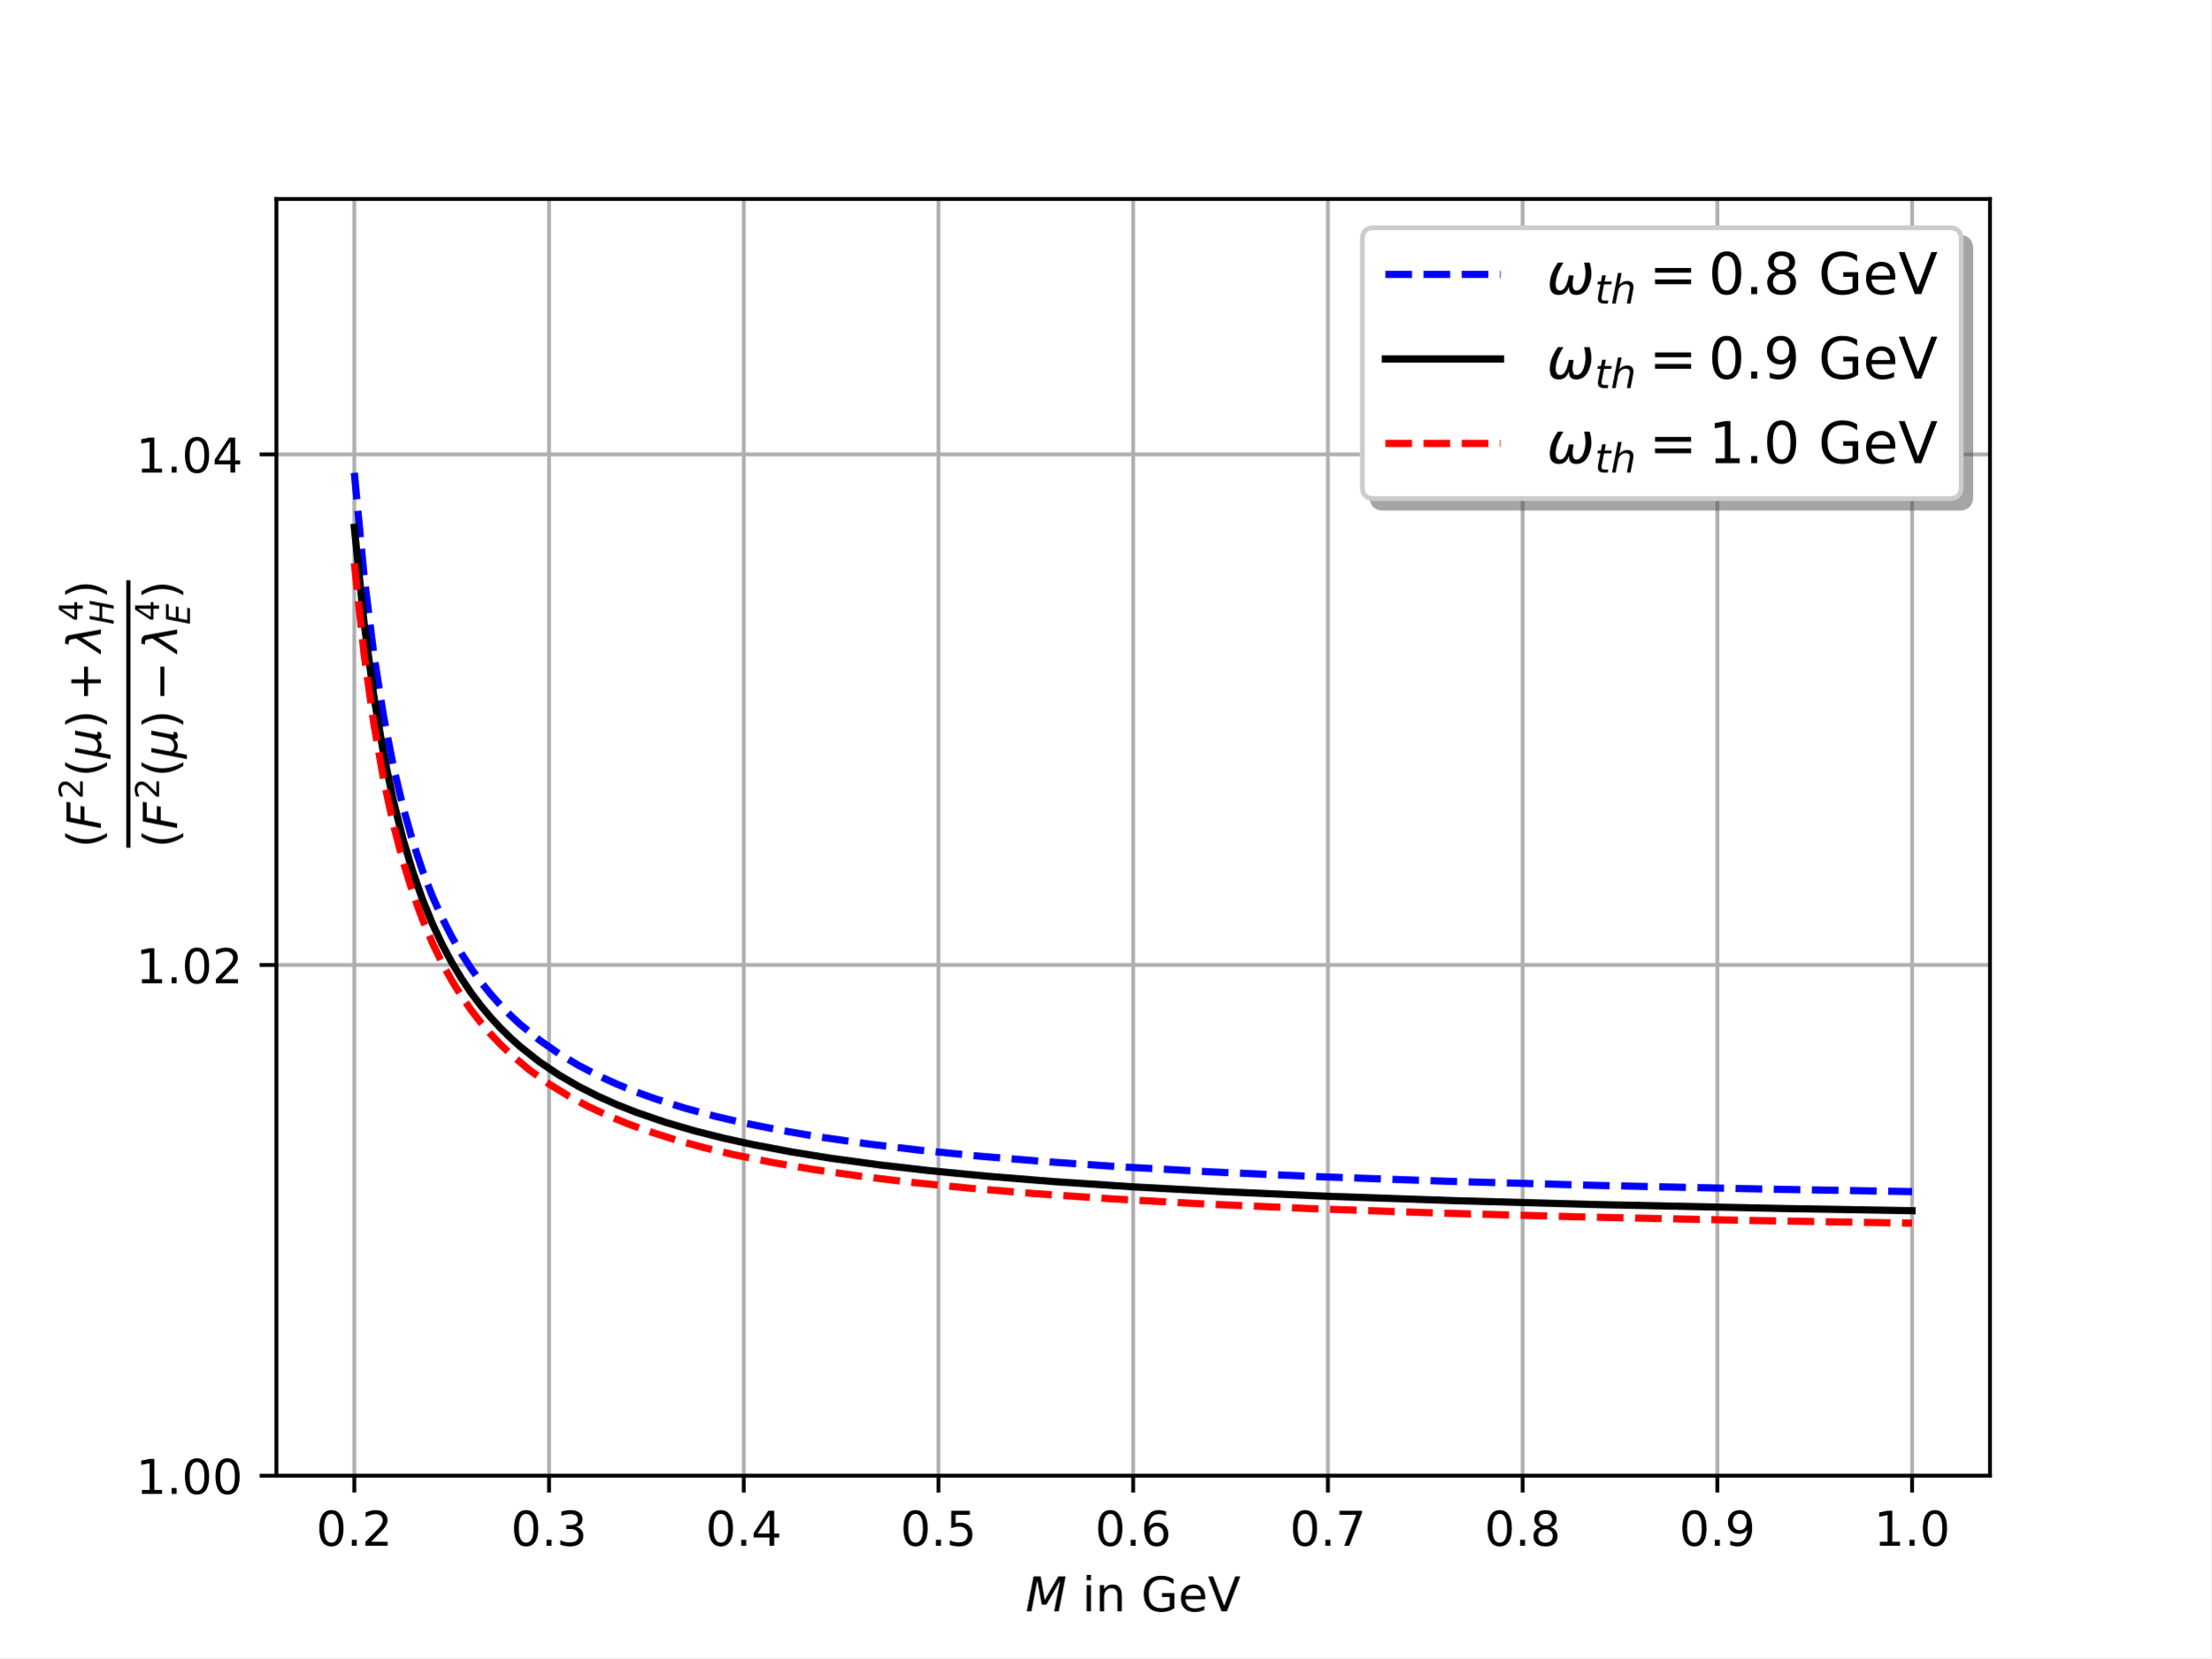
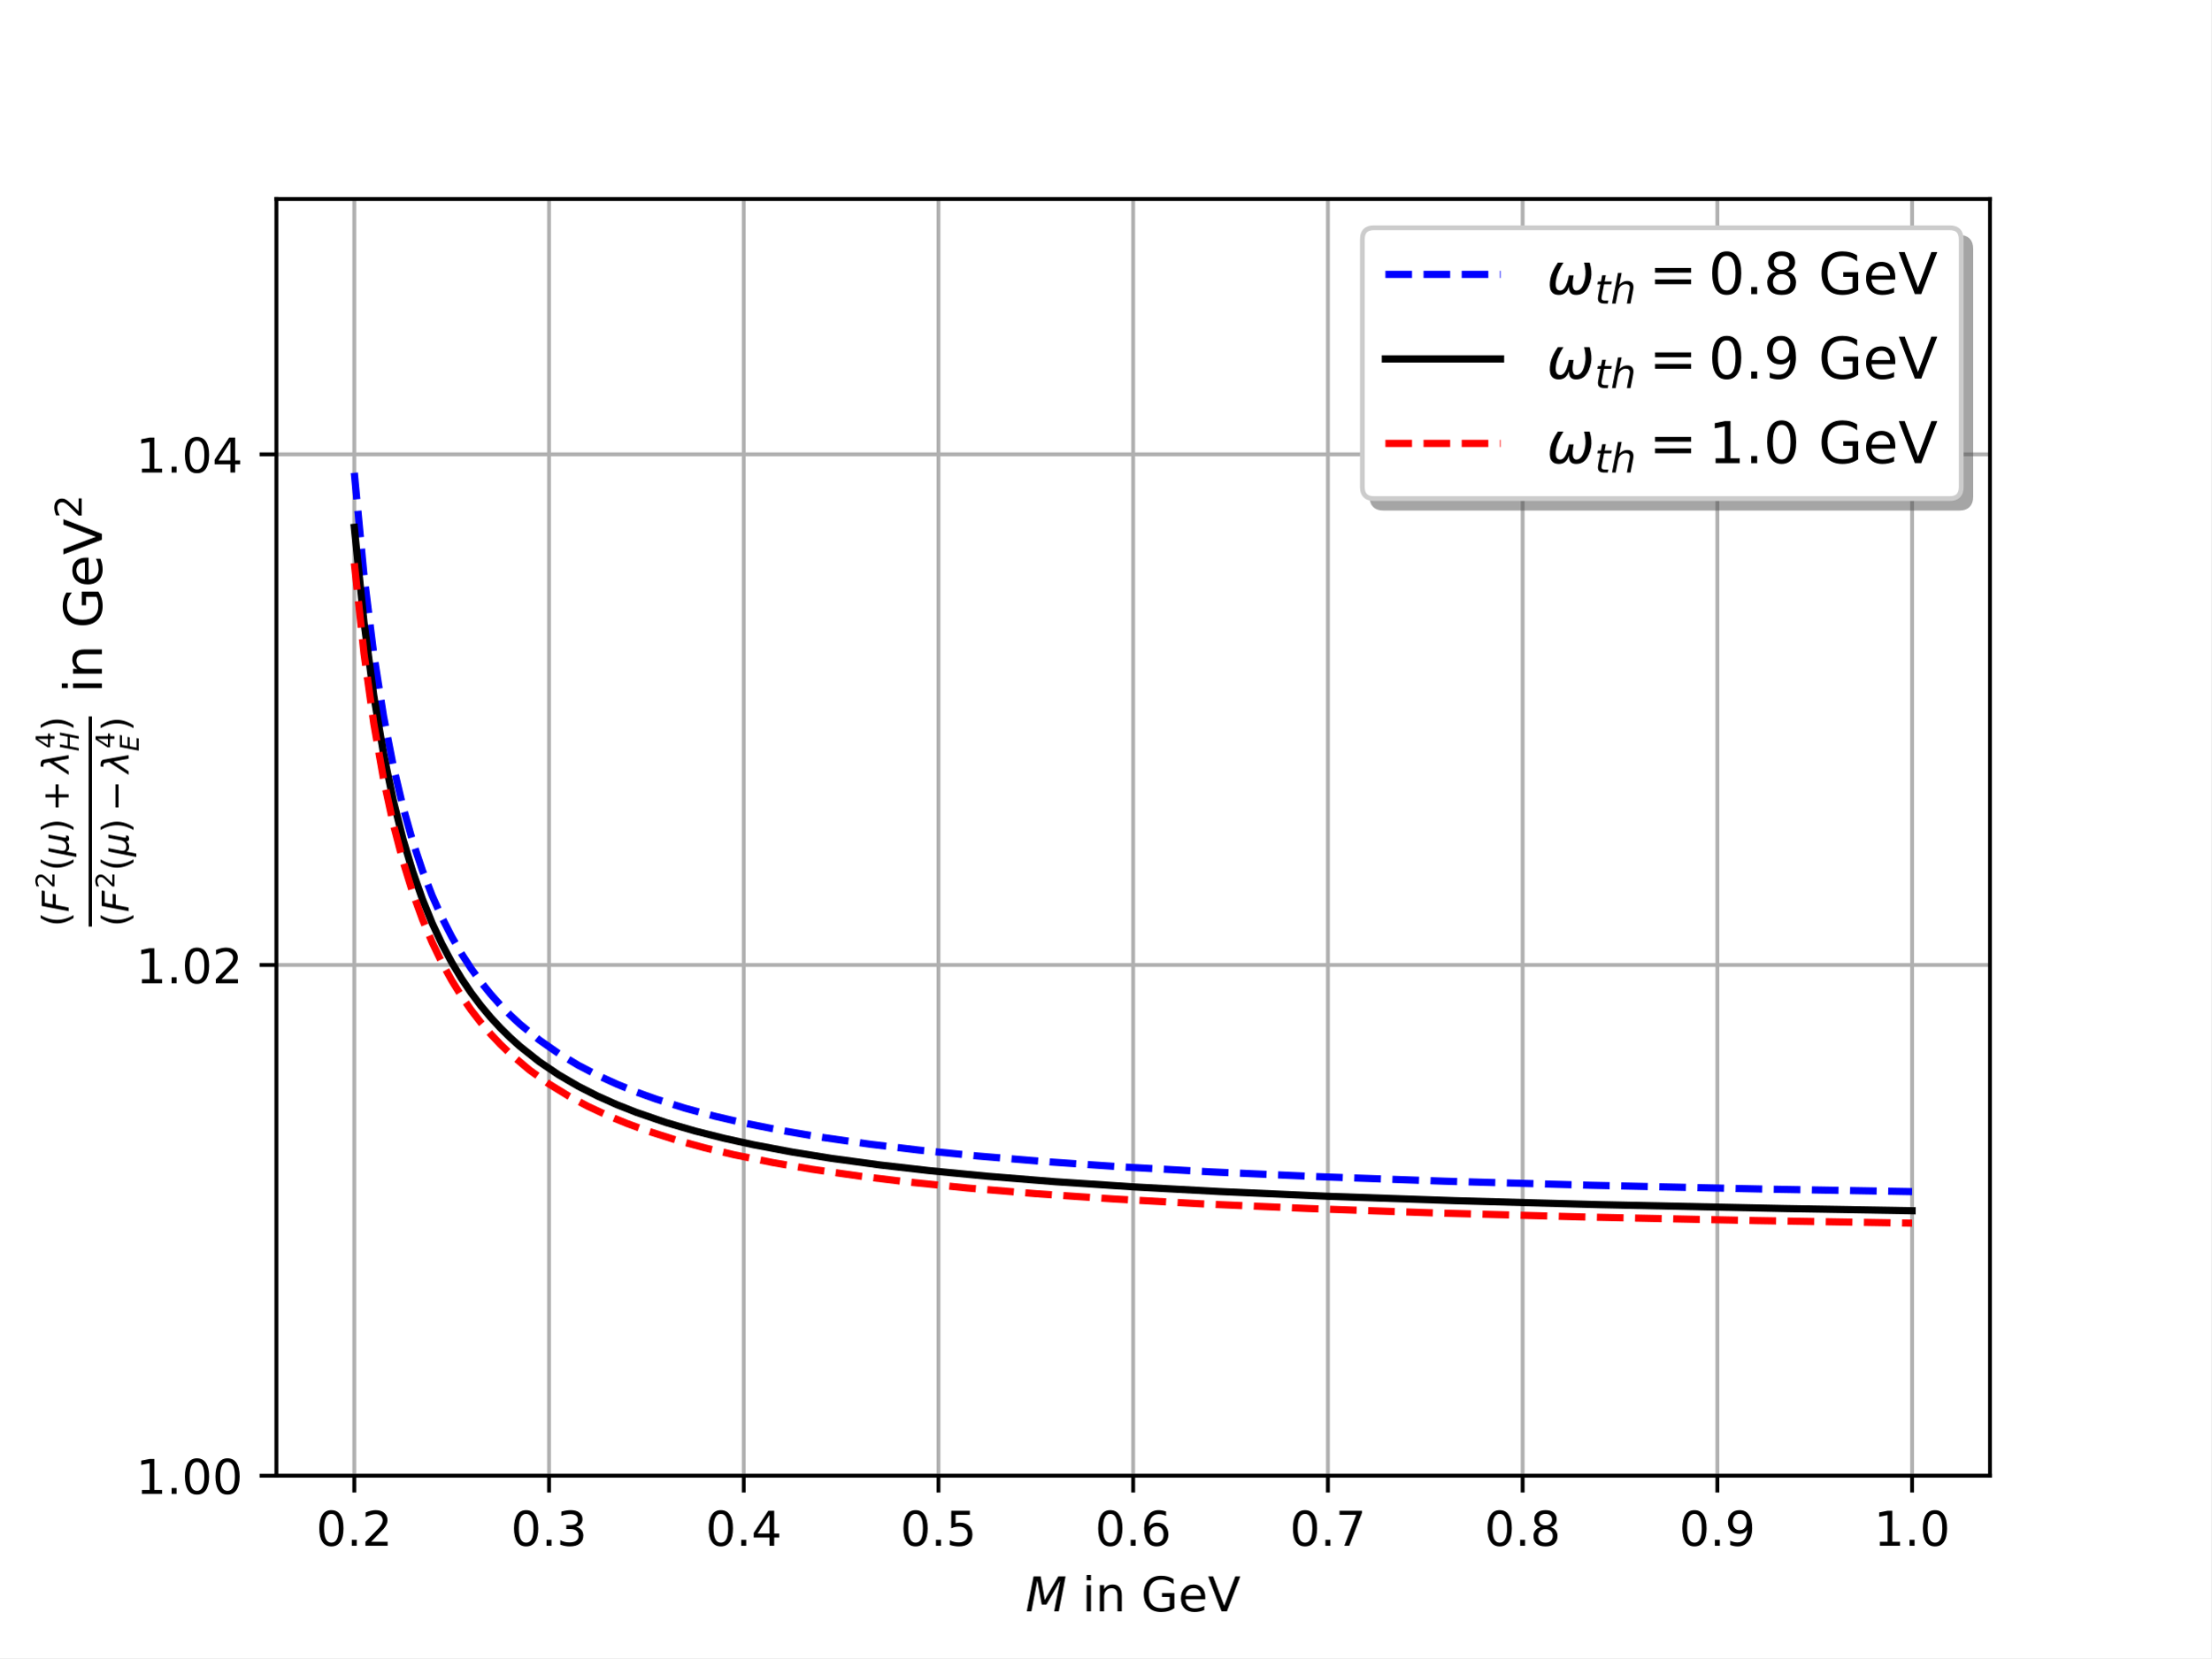
<svg xmlns="http://www.w3.org/2000/svg" xmlns:xlink="http://www.w3.org/1999/xlink" height="345.6pt" version="1.1" viewBox="0 0 460.8 345.6" width="460.8pt">
  <defs>
    <style type="text/css">
*{stroke-linecap:butt;stroke-linejoin:round;}
  </style>
  </defs>
  <g id="figure_1">
    <g id="patch_1">
      <path d="M 0 345.6  L 460.8 345.6  L 460.8 0  L 0 0  z " style="fill:#ffffff;" />
    </g>
    <g id="axes_1">
      <g id="patch_2">
        <path d="M 57.6 307.584  L 414.72 307.584  L 414.72 41.472  L 57.6 41.472  z " style="fill:#ffffff;" />
      </g>
      <g id="matplotlib.axis_1">
        <g id="xtick_1">
          <g id="line2d_1">
-             <path clip-path="url(#p8585eab4dc)" d="M 73.833 307.584  L 73.833 41.472  " style="fill:none;stroke:#b0b0b0;stroke-linecap:square;stroke-width:0.8;" />
+             <path clip-path="url(#pf5745a50fa)" d="M 73.833 307.584  L 73.833 41.472  " style="fill:none;stroke:#b0b0b0;stroke-linecap:square;stroke-width:0.8;" />
          </g>
          <g id="line2d_2">
            <defs>
-               <path d="M 0 0  L 0 3.5  " id="m07b37b1ca4" style="stroke:#000000;stroke-width:0.8;" />
-             </defs>
-             <g>
-               <use style="stroke:#000000;stroke-width:0.8;" x="73.833" xlink:href="#m07b37b1ca4" y="307.584" />
+               <path d="M 0 0  L 0 3.5  " id="m57543f3399" style="stroke:#000000;stroke-width:0.8;" />
+             </defs>
+             <g>
+               <use style="stroke:#000000;stroke-width:0.8;" x="73.833" xlink:href="#m57543f3399" y="307.584" />
            </g>
          </g>
          <g id="text_1">
            <defs>
              <path d="M 31.781 66.406  Q 24.172 66.406 20.328 58.906  Q 16.5 51.422 16.5 36.375  Q 16.5 21.391 20.328 13.891  Q 24.172 6.391 31.781 6.391  Q 39.453 6.391 43.281 13.891  Q 47.125 21.391 47.125 36.375  Q 47.125 51.422 43.281 58.906  Q 39.453 66.406 31.781 66.406  z M 31.781 74.219  Q 44.047 74.219 50.516 64.516  Q 56.984 54.828 56.984 36.375  Q 56.984 17.969 50.516 8.266  Q 44.047 -1.422 31.781 -1.422  Q 19.531 -1.422 13.062 8.266  Q 6.594 17.969 6.594 36.375  Q 6.594 54.828 13.062 64.516  Q 19.531 74.219 31.781 74.219  z " id="DejaVuSans-48" />
              <path d="M 10.688 12.406  L 21 12.406  L 21 0  L 10.688 0  z " id="DejaVuSans-46" />
              <path d="M 19.188 8.297  L 53.609 8.297  L 53.609 0  L 7.328 0  L 7.328 8.297  Q 12.938 14.109 22.625 23.891  Q 32.328 33.688 34.812 36.531  Q 39.547 41.844 41.422 45.531  Q 43.312 49.219 43.312 52.781  Q 43.312 58.594 39.234 62.25  Q 35.156 65.922 28.609 65.922  Q 23.969 65.922 18.812 64.312  Q 13.672 62.703 7.812 59.422  L 7.812 69.391  Q 13.766 71.781 18.938 73  Q 24.125 74.219 28.422 74.219  Q 39.75 74.219 46.484 68.547  Q 53.219 62.891 53.219 53.422  Q 53.219 48.922 51.531 44.891  Q 49.859 40.875 45.406 35.406  Q 44.188 33.984 37.641 27.219  Q 31.109 20.453 19.188 8.297  z " id="DejaVuSans-50" />
            </defs>
            <g transform="translate(65.88116 322.1824)scale(0.1 -0.1)">
              <use xlink:href="#DejaVuSans-48" />
              <use x="63.623" xlink:href="#DejaVuSans-46" />
              <use x="95.41" xlink:href="#DejaVuSans-50" />
            </g>
          </g>
        </g>
        <g id="xtick_2">
          <g id="line2d_3">
-             <path clip-path="url(#p8585eab4dc)" d="M 114.415 307.584  L 114.415 41.472  " style="fill:none;stroke:#b0b0b0;stroke-linecap:square;stroke-width:0.8;" />
+             <path clip-path="url(#pf5745a50fa)" d="M 114.415 307.584  L 114.415 41.472  " style="fill:none;stroke:#b0b0b0;stroke-linecap:square;stroke-width:0.8;" />
          </g>
          <g id="line2d_4">
            <g>
-               <use style="stroke:#000000;stroke-width:0.8;" x="114.415" xlink:href="#m07b37b1ca4" y="307.584" />
+               <use style="stroke:#000000;stroke-width:0.8;" x="114.415" xlink:href="#m57543f3399" y="307.584" />
            </g>
          </g>
          <g id="text_2">
            <defs>
              <path d="M 40.578 39.312  Q 47.656 37.797 51.625 33  Q 55.609 28.219 55.609 21.188  Q 55.609 10.406 48.188 4.484  Q 40.766 -1.422 27.094 -1.422  Q 22.516 -1.422 17.656 -0.516  Q 12.797 0.391 7.625 2.203  L 7.625 11.719  Q 11.719 9.328 16.594 8.109  Q 21.484 6.891 26.812 6.891  Q 36.078 6.891 40.938 10.547  Q 45.797 14.203 45.797 21.188  Q 45.797 27.641 41.281 31.266  Q 36.766 34.906 28.719 34.906  L 20.219 34.906  L 20.219 43.016  L 29.109 43.016  Q 36.375 43.016 40.234 45.922  Q 44.094 48.828 44.094 54.297  Q 44.094 59.906 40.109 62.906  Q 36.141 65.922 28.719 65.922  Q 24.656 65.922 20.016 65.031  Q 15.375 64.156 9.812 62.312  L 9.812 71.094  Q 15.438 72.656 20.344 73.438  Q 25.25 74.219 29.594 74.219  Q 40.828 74.219 47.359 69.109  Q 53.906 64.016 53.906 55.328  Q 53.906 49.266 50.438 45.094  Q 46.969 40.922 40.578 39.312  z " id="DejaVuSans-51" />
            </defs>
            <g transform="translate(106.463 322.1824)scale(0.1 -0.1)">
              <use xlink:href="#DejaVuSans-48" />
              <use x="63.623" xlink:href="#DejaVuSans-46" />
              <use x="95.41" xlink:href="#DejaVuSans-51" />
            </g>
          </g>
        </g>
        <g id="xtick_3">
          <g id="line2d_5">
-             <path clip-path="url(#p8585eab4dc)" d="M 154.996 307.584  L 154.996 41.472  " style="fill:none;stroke:#b0b0b0;stroke-linecap:square;stroke-width:0.8;" />
+             <path clip-path="url(#pf5745a50fa)" d="M 154.996 307.584  L 154.996 41.472  " style="fill:none;stroke:#b0b0b0;stroke-linecap:square;stroke-width:0.8;" />
          </g>
          <g id="line2d_6">
            <g>
-               <use style="stroke:#000000;stroke-width:0.8;" x="154.996" xlink:href="#m07b37b1ca4" y="307.584" />
+               <use style="stroke:#000000;stroke-width:0.8;" x="154.996" xlink:href="#m57543f3399" y="307.584" />
            </g>
          </g>
          <g id="text_3">
            <defs>
              <path d="M 37.797 64.312  L 12.891 25.391  L 37.797 25.391  z M 35.203 72.906  L 47.609 72.906  L 47.609 25.391  L 58.016 25.391  L 58.016 17.188  L 47.609 17.188  L 47.609 0  L 37.797 0  L 37.797 17.188  L 4.891 17.188  L 4.891 26.703  z " id="DejaVuSans-52" />
            </defs>
            <g transform="translate(147.0448 322.1824)scale(0.1 -0.1)">
              <use xlink:href="#DejaVuSans-48" />
              <use x="63.623" xlink:href="#DejaVuSans-46" />
              <use x="95.41" xlink:href="#DejaVuSans-52" />
            </g>
          </g>
        </g>
        <g id="xtick_4">
          <g id="line2d_7">
-             <path clip-path="url(#p8585eab4dc)" d="M 195.578 307.584  L 195.578 41.472  " style="fill:none;stroke:#b0b0b0;stroke-linecap:square;stroke-width:0.8;" />
+             <path clip-path="url(#pf5745a50fa)" d="M 195.578 307.584  L 195.578 41.472  " style="fill:none;stroke:#b0b0b0;stroke-linecap:square;stroke-width:0.8;" />
          </g>
          <g id="line2d_8">
            <g>
-               <use style="stroke:#000000;stroke-width:0.8;" x="195.578" xlink:href="#m07b37b1ca4" y="307.584" />
+               <use style="stroke:#000000;stroke-width:0.8;" x="195.578" xlink:href="#m57543f3399" y="307.584" />
            </g>
          </g>
          <g id="text_4">
            <defs>
              <path d="M 10.797 72.906  L 49.516 72.906  L 49.516 64.594  L 19.828 64.594  L 19.828 46.734  Q 21.969 47.469 24.109 47.828  Q 26.266 48.188 28.422 48.188  Q 40.625 48.188 47.75 41.5  Q 54.891 34.812 54.891 23.391  Q 54.891 11.625 47.562 5.094  Q 40.234 -1.422 26.906 -1.422  Q 22.312 -1.422 17.547 -0.641  Q 12.797 0.141 7.719 1.703  L 7.719 11.625  Q 12.109 9.234 16.797 8.062  Q 21.484 6.891 26.703 6.891  Q 35.156 6.891 40.078 11.328  Q 45.016 15.766 45.016 23.391  Q 45.016 31 40.078 35.438  Q 35.156 39.891 26.703 39.891  Q 22.75 39.891 18.812 39.016  Q 14.891 38.141 10.797 36.281  z " id="DejaVuSans-53" />
            </defs>
            <g transform="translate(187.6266 322.1824)scale(0.1 -0.1)">
              <use xlink:href="#DejaVuSans-48" />
              <use x="63.623" xlink:href="#DejaVuSans-46" />
              <use x="95.41" xlink:href="#DejaVuSans-53" />
            </g>
          </g>
        </g>
        <g id="xtick_5">
          <g id="line2d_9">
-             <path clip-path="url(#p8585eab4dc)" d="M 236.16 307.584  L 236.16 41.472  " style="fill:none;stroke:#b0b0b0;stroke-linecap:square;stroke-width:0.8;" />
+             <path clip-path="url(#pf5745a50fa)" d="M 236.16 307.584  L 236.16 41.472  " style="fill:none;stroke:#b0b0b0;stroke-linecap:square;stroke-width:0.8;" />
          </g>
          <g id="line2d_10">
            <g>
-               <use style="stroke:#000000;stroke-width:0.8;" x="236.16" xlink:href="#m07b37b1ca4" y="307.584" />
+               <use style="stroke:#000000;stroke-width:0.8;" x="236.16" xlink:href="#m57543f3399" y="307.584" />
            </g>
          </g>
          <g id="text_5">
            <defs>
              <path d="M 33.016 40.375  Q 26.375 40.375 22.484 35.828  Q 18.609 31.297 18.609 23.391  Q 18.609 15.531 22.484 10.953  Q 26.375 6.391 33.016 6.391  Q 39.656 6.391 43.531 10.953  Q 47.406 15.531 47.406 23.391  Q 47.406 31.297 43.531 35.828  Q 39.656 40.375 33.016 40.375  z M 52.594 71.297  L 52.594 62.312  Q 48.875 64.062 45.094 64.984  Q 41.312 65.922 37.594 65.922  Q 27.828 65.922 22.672 59.328  Q 17.531 52.734 16.797 39.406  Q 19.672 43.656 24.016 45.922  Q 28.375 48.188 33.594 48.188  Q 44.578 48.188 50.953 41.516  Q 57.328 34.859 57.328 23.391  Q 57.328 12.156 50.688 5.359  Q 44.047 -1.422 33.016 -1.422  Q 20.359 -1.422 13.672 8.266  Q 6.984 17.969 6.984 36.375  Q 6.984 53.656 15.188 63.938  Q 23.391 74.219 37.203 74.219  Q 40.922 74.219 44.703 73.484  Q 48.484 72.75 52.594 71.297  z " id="DejaVuSans-54" />
            </defs>
            <g transform="translate(228.2084 322.1824)scale(0.1 -0.1)">
              <use xlink:href="#DejaVuSans-48" />
              <use x="63.623" xlink:href="#DejaVuSans-46" />
              <use x="95.41" xlink:href="#DejaVuSans-54" />
            </g>
          </g>
        </g>
        <g id="xtick_6">
          <g id="line2d_11">
-             <path clip-path="url(#p8585eab4dc)" d="M 276.742 307.584  L 276.742 41.472  " style="fill:none;stroke:#b0b0b0;stroke-linecap:square;stroke-width:0.8;" />
+             <path clip-path="url(#pf5745a50fa)" d="M 276.742 307.584  L 276.742 41.472  " style="fill:none;stroke:#b0b0b0;stroke-linecap:square;stroke-width:0.8;" />
          </g>
          <g id="line2d_12">
            <g>
-               <use style="stroke:#000000;stroke-width:0.8;" x="276.742" xlink:href="#m07b37b1ca4" y="307.584" />
+               <use style="stroke:#000000;stroke-width:0.8;" x="276.742" xlink:href="#m57543f3399" y="307.584" />
            </g>
          </g>
          <g id="text_6">
            <defs>
              <path d="M 8.203 72.906  L 55.078 72.906  L 55.078 68.703  L 28.609 0  L 18.312 0  L 43.219 64.594  L 8.203 64.594  z " id="DejaVuSans-55" />
            </defs>
            <g transform="translate(268.7903 322.1824)scale(0.1 -0.1)">
              <use xlink:href="#DejaVuSans-48" />
              <use x="63.623" xlink:href="#DejaVuSans-46" />
              <use x="95.41" xlink:href="#DejaVuSans-55" />
            </g>
          </g>
        </g>
        <g id="xtick_7">
          <g id="line2d_13">
-             <path clip-path="url(#p8585eab4dc)" d="M 317.324 307.584  L 317.324 41.472  " style="fill:none;stroke:#b0b0b0;stroke-linecap:square;stroke-width:0.8;" />
+             <path clip-path="url(#pf5745a50fa)" d="M 317.324 307.584  L 317.324 41.472  " style="fill:none;stroke:#b0b0b0;stroke-linecap:square;stroke-width:0.8;" />
          </g>
          <g id="line2d_14">
            <g>
-               <use style="stroke:#000000;stroke-width:0.8;" x="317.324" xlink:href="#m07b37b1ca4" y="307.584" />
+               <use style="stroke:#000000;stroke-width:0.8;" x="317.324" xlink:href="#m57543f3399" y="307.584" />
            </g>
          </g>
          <g id="text_7">
            <defs>
              <path d="M 31.781 34.625  Q 24.75 34.625 20.719 30.859  Q 16.703 27.094 16.703 20.516  Q 16.703 13.922 20.719 10.156  Q 24.75 6.391 31.781 6.391  Q 38.812 6.391 42.859 10.172  Q 46.922 13.969 46.922 20.516  Q 46.922 27.094 42.891 30.859  Q 38.875 34.625 31.781 34.625  z M 21.922 38.812  Q 15.578 40.375 12.031 44.719  Q 8.5 49.078 8.5 55.328  Q 8.5 64.062 14.719 69.141  Q 20.953 74.219 31.781 74.219  Q 42.672 74.219 48.875 69.141  Q 55.078 64.062 55.078 55.328  Q 55.078 49.078 51.531 44.719  Q 48 40.375 41.703 38.812  Q 48.828 37.156 52.797 32.312  Q 56.781 27.484 56.781 20.516  Q 56.781 9.906 50.312 4.234  Q 43.844 -1.422 31.781 -1.422  Q 19.734 -1.422 13.25 4.234  Q 6.781 9.906 6.781 20.516  Q 6.781 27.484 10.781 32.312  Q 14.797 37.156 21.922 38.812  z M 18.312 54.391  Q 18.312 48.734 21.844 45.562  Q 25.391 42.391 31.781 42.391  Q 38.141 42.391 41.719 45.562  Q 45.312 48.734 45.312 54.391  Q 45.312 60.062 41.719 63.234  Q 38.141 66.406 31.781 66.406  Q 25.391 66.406 21.844 63.234  Q 18.312 60.062 18.312 54.391  z " id="DejaVuSans-56" />
            </defs>
            <g transform="translate(309.3721 322.1824)scale(0.1 -0.1)">
              <use xlink:href="#DejaVuSans-48" />
              <use x="63.623" xlink:href="#DejaVuSans-46" />
              <use x="95.41" xlink:href="#DejaVuSans-56" />
            </g>
          </g>
        </g>
        <g id="xtick_8">
          <g id="line2d_15">
-             <path clip-path="url(#p8585eab4dc)" d="M 357.905 307.584  L 357.905 41.472  " style="fill:none;stroke:#b0b0b0;stroke-linecap:square;stroke-width:0.8;" />
+             <path clip-path="url(#pf5745a50fa)" d="M 357.905 307.584  L 357.905 41.472  " style="fill:none;stroke:#b0b0b0;stroke-linecap:square;stroke-width:0.8;" />
          </g>
          <g id="line2d_16">
            <g>
-               <use style="stroke:#000000;stroke-width:0.8;" x="357.905" xlink:href="#m07b37b1ca4" y="307.584" />
+               <use style="stroke:#000000;stroke-width:0.8;" x="357.905" xlink:href="#m57543f3399" y="307.584" />
            </g>
          </g>
          <g id="text_8">
            <defs>
              <path d="M 10.984 1.516  L 10.984 10.5  Q 14.703 8.734 18.5 7.812  Q 22.312 6.891 25.984 6.891  Q 35.75 6.891 40.891 13.453  Q 46.047 20.016 46.781 33.406  Q 43.953 29.203 39.594 26.953  Q 35.25 24.703 29.984 24.703  Q 19.047 24.703 12.672 31.312  Q 6.297 37.938 6.297 49.422  Q 6.297 60.641 12.938 67.422  Q 19.578 74.219 30.609 74.219  Q 43.266 74.219 49.922 64.516  Q 56.594 54.828 56.594 36.375  Q 56.594 19.141 48.406 8.859  Q 40.234 -1.422 26.422 -1.422  Q 22.703 -1.422 18.891 -0.688  Q 15.094 0.047 10.984 1.516  z M 30.609 32.422  Q 37.25 32.422 41.125 36.953  Q 45.016 41.5 45.016 49.422  Q 45.016 57.281 41.125 61.844  Q 37.25 66.406 30.609 66.406  Q 23.969 66.406 20.094 61.844  Q 16.219 57.281 16.219 49.422  Q 16.219 41.5 20.094 36.953  Q 23.969 32.422 30.609 32.422  z " id="DejaVuSans-57" />
            </defs>
            <g transform="translate(349.9539 322.1824)scale(0.1 -0.1)">
              <use xlink:href="#DejaVuSans-48" />
              <use x="63.623" xlink:href="#DejaVuSans-46" />
              <use x="95.41" xlink:href="#DejaVuSans-57" />
            </g>
          </g>
        </g>
        <g id="xtick_9">
          <g id="line2d_17">
-             <path clip-path="url(#p8585eab4dc)" d="M 398.487 307.584  L 398.487 41.472  " style="fill:none;stroke:#b0b0b0;stroke-linecap:square;stroke-width:0.8;" />
+             <path clip-path="url(#pf5745a50fa)" d="M 398.487 307.584  L 398.487 41.472  " style="fill:none;stroke:#b0b0b0;stroke-linecap:square;stroke-width:0.8;" />
          </g>
          <g id="line2d_18">
            <g>
-               <use style="stroke:#000000;stroke-width:0.8;" x="398.487" xlink:href="#m07b37b1ca4" y="307.584" />
+               <use style="stroke:#000000;stroke-width:0.8;" x="398.487" xlink:href="#m57543f3399" y="307.584" />
            </g>
          </g>
          <g id="text_9">
            <defs>
              <path d="M 12.406 8.297  L 28.516 8.297  L 28.516 63.922  L 10.984 60.406  L 10.984 69.391  L 28.422 72.906  L 38.281 72.906  L 38.281 8.297  L 54.391 8.297  L 54.391 0  L 12.406 0  z " id="DejaVuSans-49" />
            </defs>
            <g transform="translate(390.5357 322.1824)scale(0.1 -0.1)">
              <use xlink:href="#DejaVuSans-49" />
              <use x="63.623" xlink:href="#DejaVuSans-46" />
              <use x="95.41" xlink:href="#DejaVuSans-48" />
            </g>
          </g>
        </g>
        <g id="text_10">
          <defs>
            <path d="M 16.891 72.906  L 31.688 72.906  L 40.188 23.781  L 68.406 72.906  L 83.594 72.906  L 69.391 0  L 59.812 0  L 72.219 63.922  L 43.609 14.016  L 33.984 14.016  L 24.703 64.109  L 12.312 0  L 2.688 0  z " id="DejaVuSans-Oblique-77" />
            <path id="DejaVuSans-32" />
            <path d="M 9.422 54.688  L 18.406 54.688  L 18.406 0  L 9.422 0  z M 9.422 75.984  L 18.406 75.984  L 18.406 64.594  L 9.422 64.594  z " id="DejaVuSans-105" />
            <path d="M 54.891 33.016  L 54.891 0  L 45.906 0  L 45.906 32.719  Q 45.906 40.484 42.875 44.328  Q 39.844 48.188 33.797 48.188  Q 26.516 48.188 22.312 43.547  Q 18.109 38.922 18.109 30.906  L 18.109 0  L 9.078 0  L 9.078 54.688  L 18.109 54.688  L 18.109 46.188  Q 21.344 51.125 25.703 53.562  Q 30.078 56 35.797 56  Q 45.219 56 50.047 50.172  Q 54.891 44.344 54.891 33.016  z " id="DejaVuSans-110" />
            <path d="M 59.516 10.406  L 59.516 29.984  L 43.406 29.984  L 43.406 38.094  L 69.281 38.094  L 69.281 6.781  Q 63.578 2.734 56.688 0.656  Q 49.812 -1.422 42 -1.422  Q 24.906 -1.422 15.25 8.562  Q 5.609 18.562 5.609 36.375  Q 5.609 54.25 15.25 64.234  Q 24.906 74.219 42 74.219  Q 49.125 74.219 55.547 72.453  Q 61.969 70.703 67.391 67.281  L 67.391 56.781  Q 61.922 61.422 55.766 63.766  Q 49.609 66.109 42.828 66.109  Q 29.438 66.109 22.719 58.641  Q 16.016 51.172 16.016 36.375  Q 16.016 21.625 22.719 14.156  Q 29.438 6.688 42.828 6.688  Q 48.047 6.688 52.141 7.594  Q 56.25 8.5 59.516 10.406  z " id="DejaVuSans-71" />
            <path d="M 56.203 29.594  L 56.203 25.203  L 14.891 25.203  Q 15.484 15.922 20.484 11.062  Q 25.484 6.203 34.422 6.203  Q 39.594 6.203 44.453 7.469  Q 49.312 8.734 54.109 11.281  L 54.109 2.781  Q 49.266 0.734 44.188 -0.344  Q 39.109 -1.422 33.891 -1.422  Q 20.797 -1.422 13.156 6.188  Q 5.516 13.812 5.516 26.812  Q 5.516 40.234 12.766 48.109  Q 20.016 56 32.328 56  Q 43.359 56 49.781 48.891  Q 56.203 41.797 56.203 29.594  z M 47.219 32.234  Q 47.125 39.594 43.094 43.984  Q 39.062 48.391 32.422 48.391  Q 24.906 48.391 20.391 44.141  Q 15.875 39.891 15.188 32.172  z " id="DejaVuSans-101" />
            <path d="M 28.609 0  L 0.781 72.906  L 11.078 72.906  L 34.188 11.531  L 57.328 72.906  L 67.578 72.906  L 39.797 0  z " id="DejaVuSans-86" />
          </defs>
          <g transform="translate(213.71 335.8606)scale(0.1 -0.1)">
            <use transform="translate(0 0.015625)" xlink:href="#DejaVuSans-Oblique-77" />
            <use transform="translate(86.2793 0.015625)" xlink:href="#DejaVuSans-32" />
            <use transform="translate(118.0664 0.015625)" xlink:href="#DejaVuSans-105" />
            <use transform="translate(145.8496 0.015625)" xlink:href="#DejaVuSans-110" />
            <use transform="translate(209.2285 0.015625)" xlink:href="#DejaVuSans-32" />
            <use transform="translate(241.0156 0.015625)" xlink:href="#DejaVuSans-71" />
            <use transform="translate(318.5059 0.015625)" xlink:href="#DejaVuSans-101" />
            <use transform="translate(380.0293 0.015625)" xlink:href="#DejaVuSans-86" />
          </g>
        </g>
      </g>
      <g id="matplotlib.axis_2">
        <g id="ytick_1">
          <g id="line2d_19">
-             <path clip-path="url(#p8585eab4dc)" d="M 57.6 307.584  L 414.72 307.584  " style="fill:none;stroke:#b0b0b0;stroke-linecap:square;stroke-width:0.8;" />
+             <path clip-path="url(#pf5745a50fa)" d="M 57.6 307.584  L 414.72 307.584  " style="fill:none;stroke:#b0b0b0;stroke-linecap:square;stroke-width:0.8;" />
          </g>
          <g id="line2d_20">
            <defs>
-               <path d="M 0 0  L -3.5 0  " id="m899f9c2ef1" style="stroke:#000000;stroke-width:0.8;" />
-             </defs>
-             <g>
-               <use style="stroke:#000000;stroke-width:0.8;" x="57.6" xlink:href="#m899f9c2ef1" y="307.584" />
+               <path d="M 0 0  L -3.5 0  " id="mbbd0f04691" style="stroke:#000000;stroke-width:0.8;" />
+             </defs>
+             <g>
+               <use style="stroke:#000000;stroke-width:0.8;" x="57.6" xlink:href="#mbbd0f04691" y="307.584" />
            </g>
          </g>
          <g id="text_11">
            <g transform="translate(28.33438 311.3832)scale(0.1 -0.1)">
              <use xlink:href="#DejaVuSans-49" />
              <use x="63.623" xlink:href="#DejaVuSans-46" />
              <use x="95.41" xlink:href="#DejaVuSans-48" />
              <use x="159.033" xlink:href="#DejaVuSans-48" />
            </g>
          </g>
        </g>
        <g id="ytick_2">
          <g id="line2d_21">
-             <path clip-path="url(#p8585eab4dc)" d="M 57.6 201.139  L 414.72 201.139  " style="fill:none;stroke:#b0b0b0;stroke-linecap:square;stroke-width:0.8;" />
+             <path clip-path="url(#pf5745a50fa)" d="M 57.6 201.139  L 414.72 201.139  " style="fill:none;stroke:#b0b0b0;stroke-linecap:square;stroke-width:0.8;" />
          </g>
          <g id="line2d_22">
            <g>
-               <use style="stroke:#000000;stroke-width:0.8;" x="57.6" xlink:href="#m899f9c2ef1" y="201.139" />
+               <use style="stroke:#000000;stroke-width:0.8;" x="57.6" xlink:href="#mbbd0f04691" y="201.139" />
            </g>
          </g>
          <g id="text_12">
            <g transform="translate(28.33438 204.9384)scale(0.1 -0.1)">
              <use xlink:href="#DejaVuSans-49" />
              <use x="63.623" xlink:href="#DejaVuSans-46" />
              <use x="95.41" xlink:href="#DejaVuSans-48" />
              <use x="159.033" xlink:href="#DejaVuSans-50" />
            </g>
          </g>
        </g>
        <g id="ytick_3">
          <g id="line2d_23">
-             <path clip-path="url(#p8585eab4dc)" d="M 57.6 94.694  L 414.72 94.694  " style="fill:none;stroke:#b0b0b0;stroke-linecap:square;stroke-width:0.8;" />
+             <path clip-path="url(#pf5745a50fa)" d="M 57.6 94.694  L 414.72 94.694  " style="fill:none;stroke:#b0b0b0;stroke-linecap:square;stroke-width:0.8;" />
          </g>
          <g id="line2d_24">
            <g>
-               <use style="stroke:#000000;stroke-width:0.8;" x="57.6" xlink:href="#m899f9c2ef1" y="94.694" />
+               <use style="stroke:#000000;stroke-width:0.8;" x="57.6" xlink:href="#mbbd0f04691" y="94.694" />
            </g>
          </g>
          <g id="text_13">
            <g transform="translate(28.33438 98.49362)scale(0.1 -0.1)">
              <use xlink:href="#DejaVuSans-49" />
              <use x="63.623" xlink:href="#DejaVuSans-46" />
              <use x="95.41" xlink:href="#DejaVuSans-48" />
              <use x="159.033" xlink:href="#DejaVuSans-52" />
            </g>
          </g>
        </g>
        <g id="text_14">
          <defs>
            <path d="M 31 75.875  Q 24.469 64.656 21.281 53.656  Q 18.109 42.672 18.109 31.391  Q 18.109 20.125 21.312 9.062  Q 24.516 -2 31 -13.188  L 23.188 -13.188  Q 15.875 -1.703 12.234 9.375  Q 8.594 20.453 8.594 31.391  Q 8.594 42.281 12.203 53.312  Q 15.828 64.359 23.188 75.875  z " id="DejaVuSans-40" />
            <path d="M 16.891 72.906  L 58.688 72.906  L 57.078 64.594  L 25.094 64.594  L 20.906 43.109  L 49.812 43.109  L 48.188 34.812  L 19.281 34.812  L 12.5 0  L 2.688 0  z " id="DejaVuSans-Oblique-70" />
            <path d="M -1.312 -20.797  L 13.375 54.688  L 22.406 54.688  L 15.766 20.656  Q 15.578 19.625 15.422 18.359  Q 15.281 17.094 15.281 15.828  Q 15.281 11.281 18.141 8.828  Q 21 6.391 26.312 6.391  Q 33.547 6.391 37.984 10.484  Q 42.438 14.594 44 22.797  L 50.203 54.688  L 59.188 54.688  L 51.031 12.641  Q 50.828 11.719 50.75 11.031  Q 50.688 10.359 50.688 9.812  Q 50.688 8.297 51.297 7.594  Q 51.906 6.891 53.219 6.891  Q 53.719 6.891 54.562 7.125  Q 55.422 7.375 56.984 8.016  L 55.609 0.781  Q 53.469 -0.297 51.516 -0.859  Q 49.562 -1.422 47.703 -1.422  Q 44.484 -1.422 42.656 0.625  Q 40.828 2.688 40.828 6.297  Q 38.094 2.391 34.297 0.484  Q 30.516 -1.422 25.391 -1.422  Q 20.844 -1.422 17.453 0.672  Q 14.062 2.781 12.984 6.203  L 7.719 -20.797  z " id="DejaVuSans-Oblique-956" />
            <path d="M 8.016 75.875  L 15.828 75.875  Q 23.141 64.359 26.781 53.312  Q 30.422 42.281 30.422 31.391  Q 30.422 20.453 26.781 9.375  Q 23.141 -1.703 15.828 -13.188  L 8.016 -13.188  Q 14.5 -2 17.703 9.062  Q 20.906 20.125 20.906 31.391  Q 20.906 42.672 17.703 53.656  Q 14.5 64.656 8.016 75.875  z " id="DejaVuSans-41" />
            <path d="M 46 62.703  L 46 35.5  L 73.188 35.5  L 73.188 27.203  L 46 27.203  L 46 0  L 37.797 0  L 37.797 27.203  L 10.594 27.203  L 10.594 35.5  L 37.797 35.5  L 37.797 62.703  z " id="DejaVuSans-43" />
            <path d="M 36.719 67.438  L 48.828 0  L 39.312 0  L 31.844 40.438  L 5.125 0  L -4.391 0  L 29.734 52.438  L 28.031 62.109  Q 26.953 68.266 21.734 68.266  L 17.047 68.266  L 18.5 75.984  L 24.219 75.875  Q 35.203 75.734 36.719 67.438  z " id="DejaVuSans-Oblique-955" />
            <path d="M 16.891 72.906  L 26.812 72.906  L 21 43.016  L 56.781 43.016  L 62.594 72.906  L 72.516 72.906  L 58.297 0  L 48.391 0  L 55.172 34.719  L 19.391 34.719  L 12.594 0  L 2.688 0  z " id="DejaVuSans-Oblique-72" />
            <path d="M 10.594 35.5  L 73.188 35.5  L 73.188 27.203  L 10.594 27.203  z " id="DejaVuSans-8722" />
            <path d="M 16.891 72.906  L 62.984 72.906  L 61.375 64.594  L 25.094 64.594  L 20.906 43.016  L 55.719 43.016  L 54.109 34.719  L 19.281 34.719  L 14.203 8.297  L 51.312 8.297  L 49.703 0  L 2.688 0  z " id="DejaVuSans-Oblique-69" />
          </defs>
-           <g transform="translate(29.944 176.6868)rotate(-90)scale(0.14 -0.14)">
+           <g transform="translate(21.3304 193.1268)rotate(-90)scale(0.11 -0.11)">
            <use transform="translate(0 63.83594)scale(0.7)" xlink:href="#DejaVuSans-40" />
            <use transform="translate(27.30957 63.83594)scale(0.7)" xlink:href="#DejaVuSans-Oblique-70" />
            <use transform="translate(72.48498 90.63281)scale(0.49)" xlink:href="#DejaVuSans-50" />
            <use transform="translate(105.5743 63.83594)scale(0.7)" xlink:href="#DejaVuSans-40" />
            <use transform="translate(132.8839 63.83594)scale(0.7)" xlink:href="#DejaVuSans-Oblique-956" />
            <use transform="translate(177.42 63.83594)scale(0.7)" xlink:href="#DejaVuSans-41" />
            <use transform="translate(218.3673 63.83594)scale(0.7)" xlink:href="#DejaVuSans-43" />
            <use transform="translate(290.6573 63.83594)scale(0.7)" xlink:href="#DejaVuSans-Oblique-955" />
            <use transform="translate(337.2965 90.63281)scale(0.49)" xlink:href="#DejaVuSans-52" />
            <use transform="translate(332.0831 44.69531)scale(0.49)" xlink:href="#DejaVuSans-Oblique-72" />
            <use transform="translate(370.8429 63.83594)scale(0.7)" xlink:href="#DejaVuSans-41" />
            <use transform="translate(0 -49.71875)scale(0.7)" xlink:href="#DejaVuSans-40" />
            <use transform="translate(27.30957 -49.71875)scale(0.7)" xlink:href="#DejaVuSans-Oblique-70" />
            <use transform="translate(72.48498 -22.92188)scale(0.49)" xlink:href="#DejaVuSans-50" />
            <use transform="translate(105.5743 -49.71875)scale(0.7)" xlink:href="#DejaVuSans-40" />
            <use transform="translate(132.8839 -49.71875)scale(0.7)" xlink:href="#DejaVuSans-Oblique-956" />
            <use transform="translate(177.42 -49.71875)scale(0.7)" xlink:href="#DejaVuSans-41" />
            <use transform="translate(218.3673 -49.71875)scale(0.7)" xlink:href="#DejaVuSans-8722" />
            <use transform="translate(290.6573 -49.71875)scale(0.7)" xlink:href="#DejaVuSans-Oblique-955" />
            <use transform="translate(337.2965 -22.92188)scale(0.49)" xlink:href="#DejaVuSans-52" />
            <use transform="translate(332.0831 -68.85938)scale(0.49)" xlink:href="#DejaVuSans-Oblique-69" />
            <use transform="translate(370.3859 -49.71875)scale(0.7)" xlink:href="#DejaVuSans-41" />
+             <use transform="translate(410.6525 0.898438)" xlink:href="#DejaVuSans-32" />
+             <use transform="translate(442.4396 0.898438)" xlink:href="#DejaVuSans-105" />
+             <use transform="translate(470.2228 0.898438)" xlink:href="#DejaVuSans-110" />
+             <use transform="translate(533.6017 0.898438)" xlink:href="#DejaVuSans-32" />
+             <use transform="translate(565.3888 0.898438)" xlink:href="#DejaVuSans-71" />
+             <use transform="translate(642.879 0.898438)" xlink:href="#DejaVuSans-101" />
+             <use transform="translate(704.4025 0.898438)" xlink:href="#DejaVuSans-86" />
+             <use transform="translate(773.7677 39.17969)scale(0.7)" xlink:href="#DejaVuSans-50" />
            <path d="M 0 19.695  L 0 25.945  L 398.152 25.945  L 398.152 19.695  L 0 19.695  z " />
          </g>
        </g>
      </g>
      <g id="line2d_25">
-         <path clip-path="url(#p8585eab4dc)" d="M 73.833 98.547  L 75.862 120.016  L 77.891 136.377  L 79.92 149.254  L 81.949 159.646  L 83.978 168.205  L 86.007 175.374  L 88.036 181.464  L 90.065 186.698  L 92.095 191.244  L 94.124 195.228  L 96.153 198.747  L 98.182 201.877  L 100.211 204.679  L 102.24 207.2  L 104.269 209.481  L 106.298 211.553  L 108.327 213.445  L 112.385 216.77  L 116.444 219.598  L 120.502 222.031  L 124.56 224.145  L 128.618 225.999  L 132.676 227.637  L 136.735 229.095  L 142.822 231.003  L 148.909 232.639  L 154.996 234.057  L 163.113 235.676  L 171.229 237.051  L 181.375 238.5  L 191.52 239.718  L 203.695 240.945  L 217.898 242.129  L 234.131 243.239  L 252.393 244.257  L 274.713 245.26  L 301.091 246.2  L 331.527 247.053  L 368.051 247.85  L 398.487 248.38  L 398.487 248.38  " style="fill:none;stroke:#0000ff;stroke-dasharray:5.55,2.4;stroke-dashoffset:0;stroke-width:1.5;" />
+         <path clip-path="url(#pf5745a50fa)" d="M 73.833 98.547  L 75.862 120.016  L 77.891 136.377  L 79.92 149.254  L 81.949 159.646  L 83.978 168.205  L 86.007 175.374  L 88.036 181.464  L 90.065 186.698  L 92.095 191.244  L 94.124 195.228  L 96.153 198.747  L 98.182 201.877  L 100.211 204.679  L 102.24 207.2  L 104.269 209.481  L 106.298 211.553  L 108.327 213.445  L 112.385 216.77  L 116.444 219.598  L 120.502 222.031  L 124.56 224.145  L 128.618 225.999  L 132.676 227.637  L 136.735 229.095  L 142.822 231.003  L 148.909 232.639  L 154.996 234.057  L 163.113 235.676  L 171.229 237.051  L 181.375 238.5  L 191.52 239.718  L 203.695 240.945  L 217.898 242.129  L 234.131 243.239  L 252.393 244.257  L 274.713 245.26  L 301.091 246.2  L 331.527 247.053  L 368.051 247.85  L 398.487 248.38  L 398.487 248.38  " style="fill:none;stroke:#0000ff;stroke-dasharray:5.55,2.4;stroke-dashoffset:0;stroke-width:1.5;" />
      </g>
      <g id="line2d_26">
-         <path clip-path="url(#p8585eab4dc)" d="M 73.833 109.911  L 75.862 129.77  L 77.891 145.003  L 79.92 157.053  L 81.949 166.82  L 83.978 174.893  L 86.007 181.676  L 88.036 187.454  L 90.065 192.433  L 92.095 196.767  L 94.124 200.573  L 96.153 203.941  L 98.182 206.942  L 100.211 209.633  L 102.24 212.058  L 104.269 214.255  L 106.298 216.255  L 108.327 218.082  L 112.385 221.3  L 116.444 224.043  L 120.502 226.408  L 124.56 228.468  L 128.618 230.277  L 132.676 231.878  L 138.764 233.961  L 144.851 235.737  L 150.938 237.269  L 157.025 238.602  L 165.142 240.133  L 173.258 241.438  L 183.404 242.821  L 193.549 243.987  L 205.724 245.166  L 219.927 246.308  L 236.16 247.382  L 254.422 248.37  L 276.742 249.345  L 303.12 250.26  L 333.556 251.092  L 372.109 251.906  L 398.487 252.354  L 398.487 252.354  " style="fill:none;stroke:#000000;stroke-linecap:square;stroke-width:1.5;" />
+         <path clip-path="url(#pf5745a50fa)" d="M 73.833 109.911  L 75.862 129.77  L 77.891 145.003  L 79.92 157.053  L 81.949 166.82  L 83.978 174.893  L 86.007 181.676  L 88.036 187.454  L 90.065 192.433  L 92.095 196.767  L 94.124 200.573  L 96.153 203.941  L 98.182 206.942  L 100.211 209.633  L 102.24 212.058  L 104.269 214.255  L 106.298 216.255  L 108.327 218.082  L 112.385 221.3  L 116.444 224.043  L 120.502 226.408  L 124.56 228.468  L 128.618 230.277  L 132.676 231.878  L 138.764 233.961  L 144.851 235.737  L 150.938 237.269  L 157.025 238.602  L 165.142 240.133  L 173.258 241.438  L 183.404 242.821  L 193.549 243.987  L 205.724 245.166  L 219.927 246.308  L 236.16 247.382  L 254.422 248.37  L 276.742 249.345  L 303.12 250.26  L 333.556 251.092  L 372.109 251.906  L 398.487 252.354  L 398.487 252.354  " style="fill:none;stroke:#000000;stroke-linecap:square;stroke-width:1.5;" />
      </g>
      <g id="line2d_27">
-         <path clip-path="url(#p8585eab4dc)" d="M 73.833 117.384  L 75.862 136.263  L 77.891 150.804  L 79.92 162.345  L 81.949 171.725  L 83.978 179.497  L 86.007 186.04  L 88.036 191.624  L 90.065 196.443  L 92.095 200.645  L 94.124 204.339  L 96.153 207.613  L 98.182 210.533  L 100.211 213.154  L 102.24 215.518  L 104.269 217.663  L 106.298 219.615  L 110.356 223.04  L 114.415 225.945  L 118.473 228.438  L 122.531 230.601  L 126.589 232.494  L 130.647 234.165  L 134.705 235.649  L 140.793 237.589  L 146.88 239.25  L 152.967 240.687  L 161.084 242.326  L 169.2 243.714  L 179.345 245.174  L 189.491 246.397  L 201.665 247.626  L 215.869 248.807  L 232.102 249.909  L 250.364 250.916  L 272.684 251.901  L 299.062 252.819  L 329.498 253.646  L 366.022 254.413  L 398.487 254.95  L 398.487 254.95  " style="fill:none;stroke:#ff0000;stroke-dasharray:5.55,2.4;stroke-dashoffset:0;stroke-width:1.5;" />
+         <path clip-path="url(#pf5745a50fa)" d="M 73.833 117.384  L 75.862 136.263  L 77.891 150.804  L 79.92 162.345  L 81.949 171.725  L 83.978 179.497  L 86.007 186.04  L 88.036 191.624  L 90.065 196.443  L 92.095 200.645  L 94.124 204.339  L 96.153 207.613  L 98.182 210.533  L 100.211 213.154  L 102.24 215.518  L 104.269 217.663  L 106.298 219.615  L 110.356 223.04  L 114.415 225.945  L 118.473 228.438  L 122.531 230.601  L 126.589 232.494  L 130.647 234.165  L 134.705 235.649  L 140.793 237.589  L 146.88 239.25  L 152.967 240.687  L 161.084 242.326  L 169.2 243.714  L 179.345 245.174  L 189.491 246.397  L 201.665 247.626  L 215.869 248.807  L 232.102 249.909  L 250.364 250.916  L 272.684 251.901  L 299.062 252.819  L 329.498 253.646  L 366.022 254.413  L 398.487 254.95  L 398.487 254.95  " style="fill:none;stroke:#ff0000;stroke-dasharray:5.55,2.4;stroke-dashoffset:0;stroke-width:1.5;" />
      </g>
      <g id="patch_3">
        <path d="M 57.6 307.584  L 57.6 41.472  " style="fill:none;stroke:#000000;stroke-linecap:square;stroke-linejoin:miter;stroke-width:0.8;" />
      </g>
      <g id="patch_4">
        <path d="M 414.72 307.584  L 414.72 41.472  " style="fill:none;stroke:#000000;stroke-linecap:square;stroke-linejoin:miter;stroke-width:0.8;" />
      </g>
      <g id="patch_5">
        <path d="M 57.6 307.584  L 414.72 307.584  " style="fill:none;stroke:#000000;stroke-linecap:square;stroke-linejoin:miter;stroke-width:0.8;" />
      </g>
      <g id="patch_6">
        <path d="M 57.6 41.472  L 414.72 41.472  " style="fill:none;stroke:#000000;stroke-linecap:square;stroke-linejoin:miter;stroke-width:0.8;" />
      </g>
      <g id="legend_1">
        <g id="patch_7">
          <path d="M 288.32 105.913  L 408.32 105.913  Q 410.72 105.913 410.72 103.513  L 410.72 51.872  Q 410.72 49.472 408.32 49.472  L 288.32 49.472  Q 285.92 49.472 285.92 51.872  L 285.92 103.513  Q 285.92 105.913 288.32 105.913  z " style="fill:#4c4c4c;opacity:0.5;stroke:#4c4c4c;stroke-linejoin:miter;" />
        </g>
        <g id="patch_8">
          <path d="M 286.32 103.913  L 406.32 103.913  Q 408.72 103.913 408.72 101.513  L 408.72 49.872  Q 408.72 47.472 406.32 47.472  L 286.32 47.472  Q 283.92 47.472 283.92 49.872  L 283.92 101.513  Q 283.92 103.913 286.32 103.913  z " style="fill:#ffffff;stroke:#cccccc;stroke-linejoin:miter;" />
        </g>
        <g id="line2d_28">
          <path d="M 288.72 57.19  L 312.72 57.19  " style="fill:none;stroke:#0000ff;stroke-dasharray:5.55,2.4;stroke-dashoffset:0;stroke-width:1.5;" />
        </g>
        <g id="line2d_29" />
        <g id="text_15">
          <defs>
            <path d="M 21.391 -1.422  Q 1.125 -1.422 6.781 27.594  Q 8.984 39.062 19.625 54.688  L 29.297 54.688  Q 19.234 39.062 17 27.344  Q 12.797 6.203 23.734 6.203  Q 33.844 6.203 38.719 32.469  L 47.016 32.469  Q 41.703 6.062 51.812 6.203  Q 62.703 6.297 66.797 27.344  Q 69.047 39.062 65.141 54.688  L 74.812 54.688  Q 79.297 39.062 77.094 27.594  Q 71.531 -1.469 51.219 -1.422  Q 37.938 -1.375 39.109 13.188  Q 34.281 -1.422 21.391 -1.422  z " id="DejaVuSans-Oblique-969" />
            <path d="M 42.281 54.688  L 40.922 47.703  L 23 47.703  L 17.188 18.016  Q 16.891 16.359 16.75 15.234  Q 16.609 14.109 16.609 13.484  Q 16.609 10.359 18.484 8.938  Q 20.359 7.516 24.516 7.516  L 33.594 7.516  L 32.078 0  L 23.484 0  Q 15.484 0 11.547 3.125  Q 7.625 6.25 7.625 12.594  Q 7.625 13.719 7.766 15.062  Q 7.906 16.406 8.203 18.016  L 14.016 47.703  L 6.391 47.703  L 7.812 54.688  L 15.281 54.688  L 18.312 70.219  L 27.297 70.219  L 24.312 54.688  z " id="DejaVuSans-Oblique-116" />
            <path d="M 55.719 33.016  L 49.312 0  L 40.281 0  L 46.688 32.672  Q 47.125 34.969 47.359 36.719  Q 47.609 38.484 47.609 39.5  Q 47.609 43.609 45.016 45.891  Q 42.438 48.188 37.797 48.188  Q 30.562 48.188 25.266 43.297  Q 19.969 38.422 18.406 30.328  L 12.5 0  L 3.516 0  L 18.312 75.984  L 27.297 75.984  L 21.484 46.094  Q 24.906 50.688 30.219 53.344  Q 35.547 56 41.406 56  Q 48.641 56 52.609 52.094  Q 56.594 48.188 56.594 41.109  Q 56.594 39.359 56.375 37.359  Q 56.156 35.359 55.719 33.016  z " id="DejaVuSans-Oblique-104" />
            <path d="M 10.594 45.406  L 73.188 45.406  L 73.188 37.203  L 10.594 37.203  z M 10.594 25.484  L 73.188 25.484  L 73.188 17.188  L 10.594 17.188  z " id="DejaVuSans-61" />
          </defs>
          <g transform="translate(322.32 61.39012)scale(0.12 -0.12)">
            <use transform="translate(0 0.78125)" xlink:href="#DejaVuSans-Oblique-969" />
            <use transform="translate(83.74023 -15.625)scale(0.7)" xlink:href="#DejaVuSans-Oblique-116" />
            <use transform="translate(111.1865 -15.625)scale(0.7)" xlink:href="#DejaVuSans-Oblique-104" />
            <use transform="translate(177.7686 0.78125)" xlink:href="#DejaVuSans-61" />
            <use transform="translate(281.04 0.78125)" xlink:href="#DejaVuSans-48" />
            <use transform="translate(344.6631 0.78125)" xlink:href="#DejaVuSans-46" />
            <use transform="translate(376.4189 0.78125)" xlink:href="#DejaVuSans-56" />
            <use transform="translate(440.042 0.78125)" xlink:href="#DejaVuSans-32" />
            <use transform="translate(471.8291 0.78125)" xlink:href="#DejaVuSans-71" />
            <use transform="translate(549.3193 0.78125)" xlink:href="#DejaVuSans-101" />
            <use transform="translate(610.8428 0.78125)" xlink:href="#DejaVuSans-86" />
          </g>
        </g>
        <g id="line2d_30">
          <path d="M 288.72 74.804  L 312.72 74.804  " style="fill:none;stroke:#000000;stroke-linecap:square;stroke-width:1.5;" />
        </g>
        <g id="line2d_31" />
        <g id="text_16">
          <g transform="translate(322.32 79.00387)scale(0.12 -0.12)">
            <use transform="translate(0 0.78125)" xlink:href="#DejaVuSans-Oblique-969" />
            <use transform="translate(83.74023 -15.625)scale(0.7)" xlink:href="#DejaVuSans-Oblique-116" />
            <use transform="translate(111.1865 -15.625)scale(0.7)" xlink:href="#DejaVuSans-Oblique-104" />
            <use transform="translate(177.7686 0.78125)" xlink:href="#DejaVuSans-61" />
            <use transform="translate(281.04 0.78125)" xlink:href="#DejaVuSans-48" />
            <use transform="translate(344.6631 0.78125)" xlink:href="#DejaVuSans-46" />
            <use transform="translate(376.4502 0.78125)" xlink:href="#DejaVuSans-57" />
            <use transform="translate(440.0732 0.78125)" xlink:href="#DejaVuSans-32" />
            <use transform="translate(471.8604 0.78125)" xlink:href="#DejaVuSans-71" />
            <use transform="translate(549.3506 0.78125)" xlink:href="#DejaVuSans-101" />
            <use transform="translate(610.874 0.78125)" xlink:href="#DejaVuSans-86" />
          </g>
        </g>
        <g id="line2d_32">
          <path d="M 288.72 92.418  L 312.72 92.418  " style="fill:none;stroke:#ff0000;stroke-dasharray:5.55,2.4;stroke-dashoffset:0;stroke-width:1.5;" />
        </g>
        <g id="line2d_33" />
        <g id="text_17">
          <g transform="translate(322.32 96.61763)scale(0.12 -0.12)">
            <use transform="translate(0 0.78125)" xlink:href="#DejaVuSans-Oblique-969" />
            <use transform="translate(83.74023 -15.625)scale(0.7)" xlink:href="#DejaVuSans-Oblique-116" />
            <use transform="translate(111.1865 -15.625)scale(0.7)" xlink:href="#DejaVuSans-Oblique-104" />
            <use transform="translate(177.7686 0.78125)" xlink:href="#DejaVuSans-61" />
            <use transform="translate(281.04 0.78125)" xlink:href="#DejaVuSans-49" />
            <use transform="translate(344.6631 0.78125)" xlink:href="#DejaVuSans-46" />
            <use transform="translate(376.4502 0.78125)" xlink:href="#DejaVuSans-48" />
            <use transform="translate(440.0732 0.78125)" xlink:href="#DejaVuSans-32" />
            <use transform="translate(471.8604 0.78125)" xlink:href="#DejaVuSans-71" />
            <use transform="translate(549.3506 0.78125)" xlink:href="#DejaVuSans-101" />
            <use transform="translate(610.874 0.78125)" xlink:href="#DejaVuSans-86" />
          </g>
        </g>
      </g>
    </g>
  </g>
  <defs>
-     <clipPath id="p8585eab4dc">
+     <clipPath id="pf5745a50fa">
      <rect height="266.112" width="357.12" x="57.6" y="41.472" />
    </clipPath>
  </defs>
</svg>
